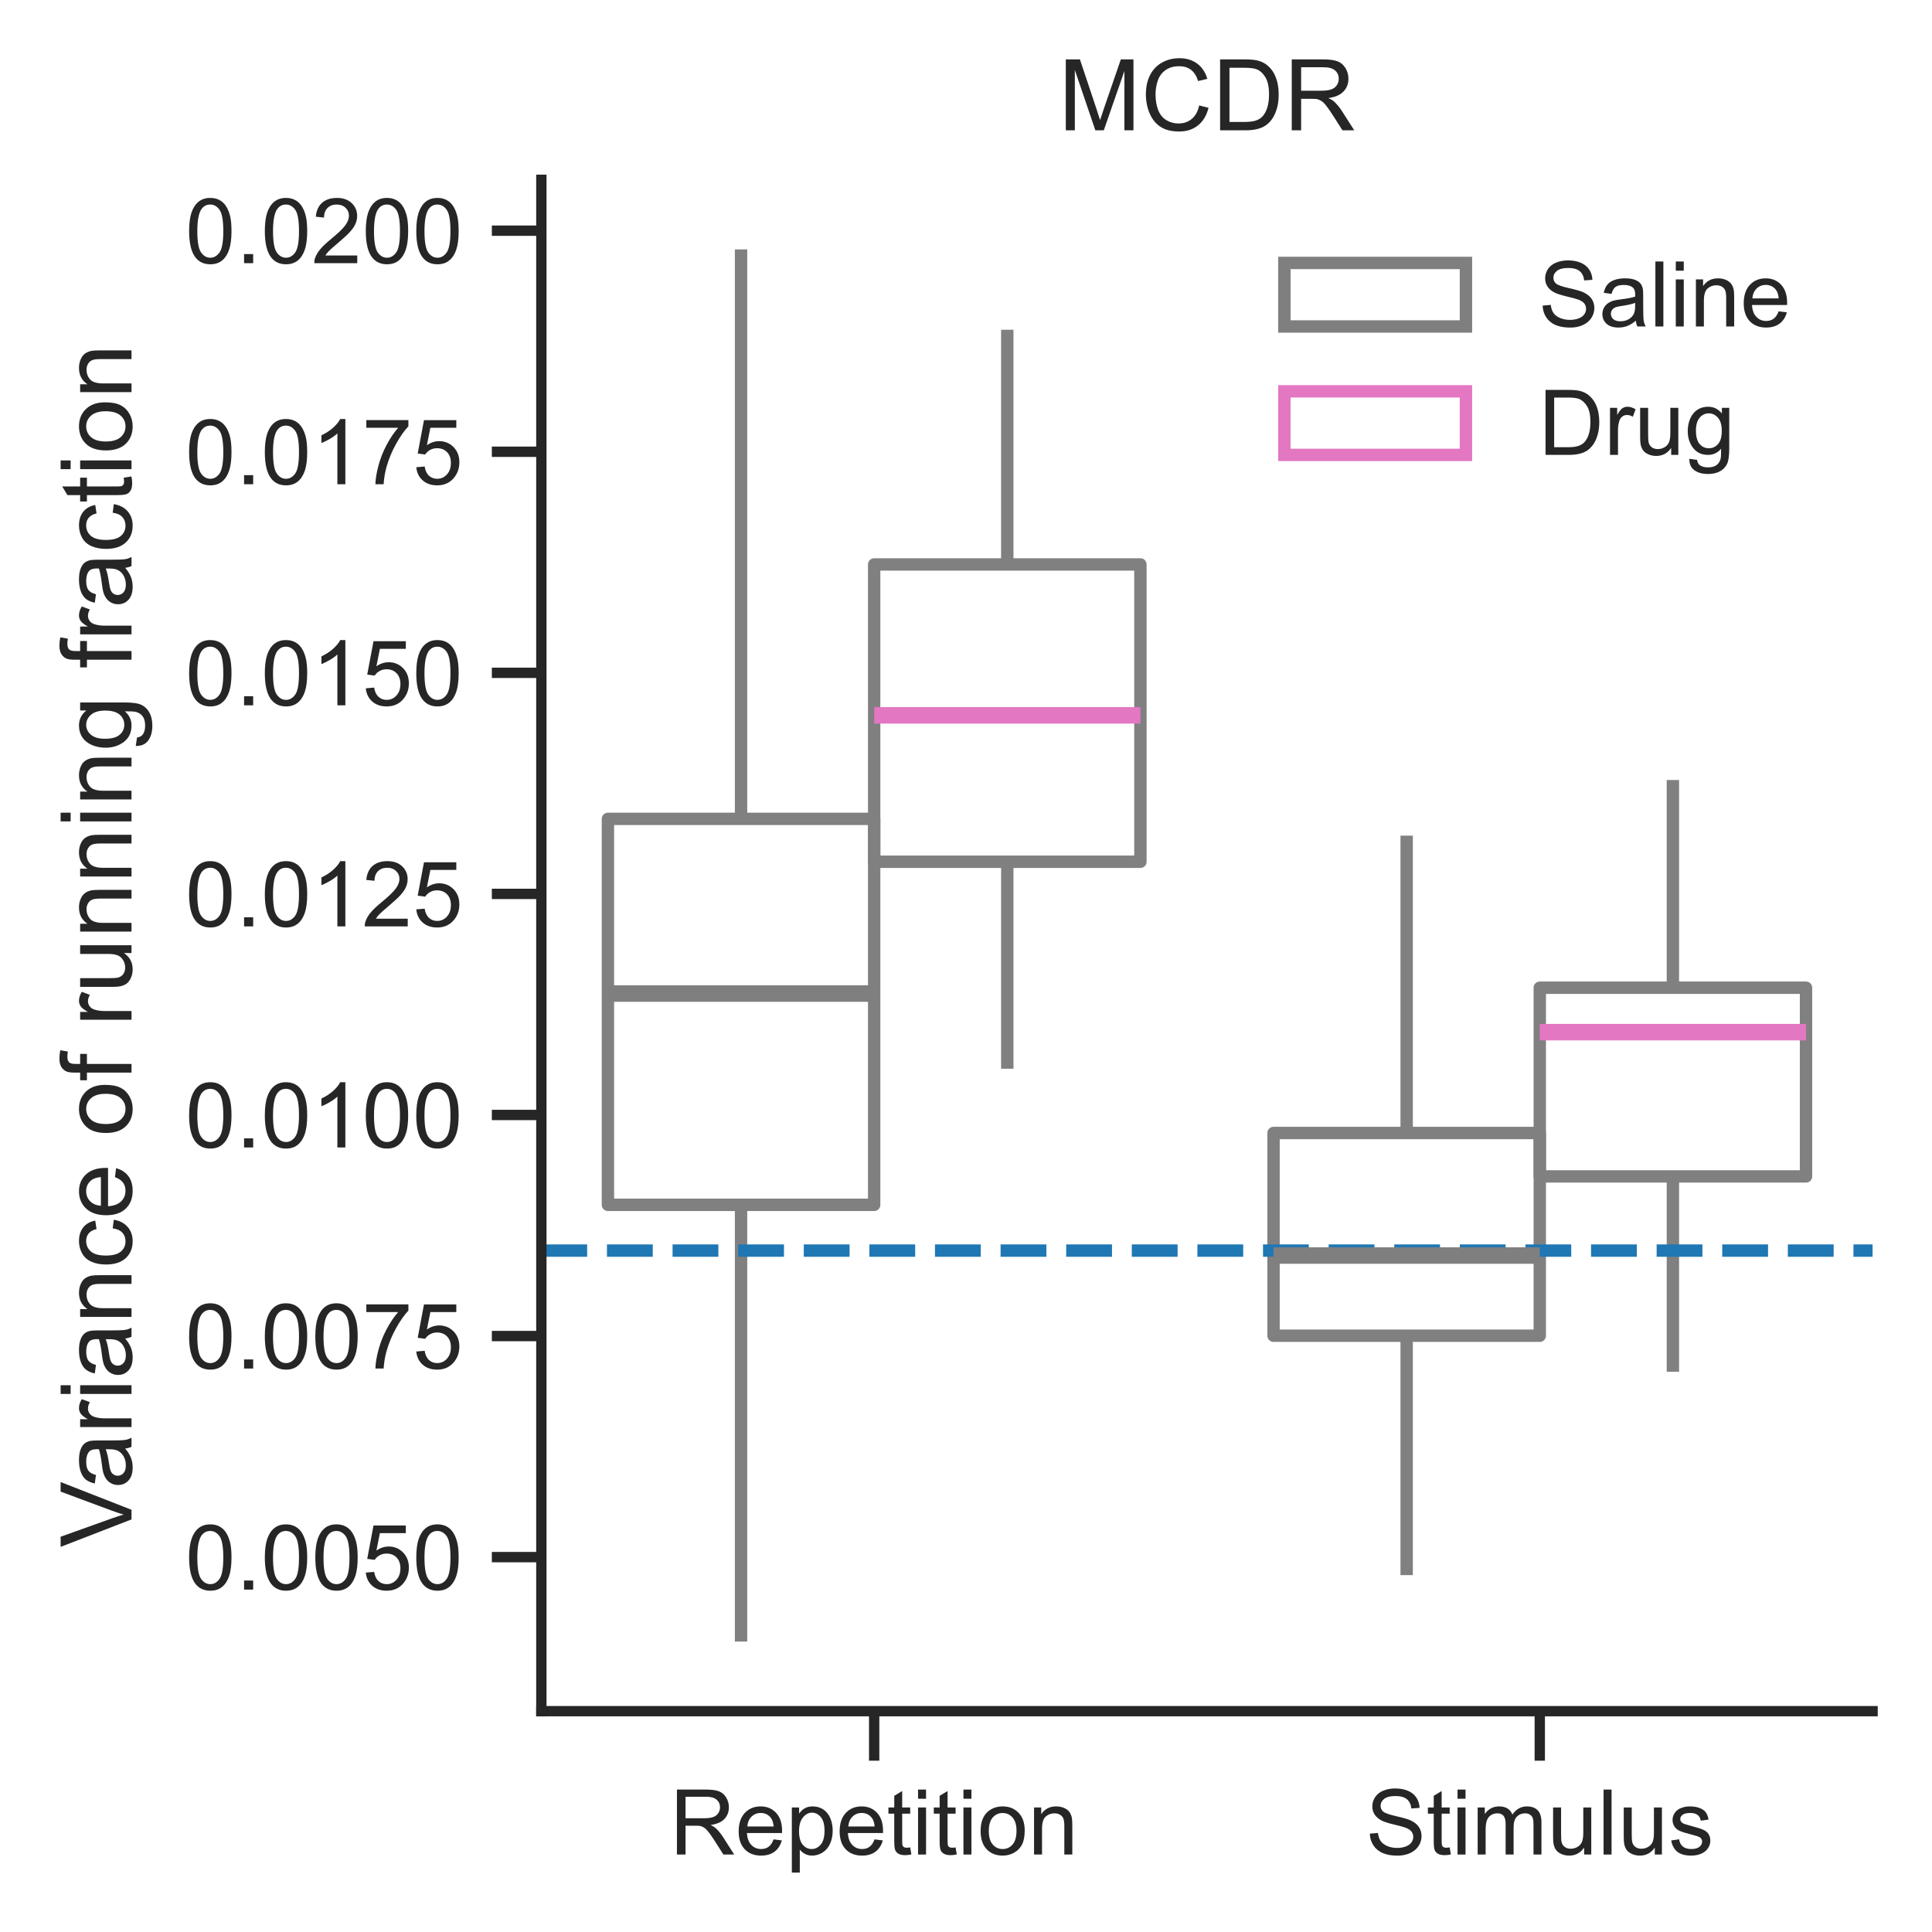
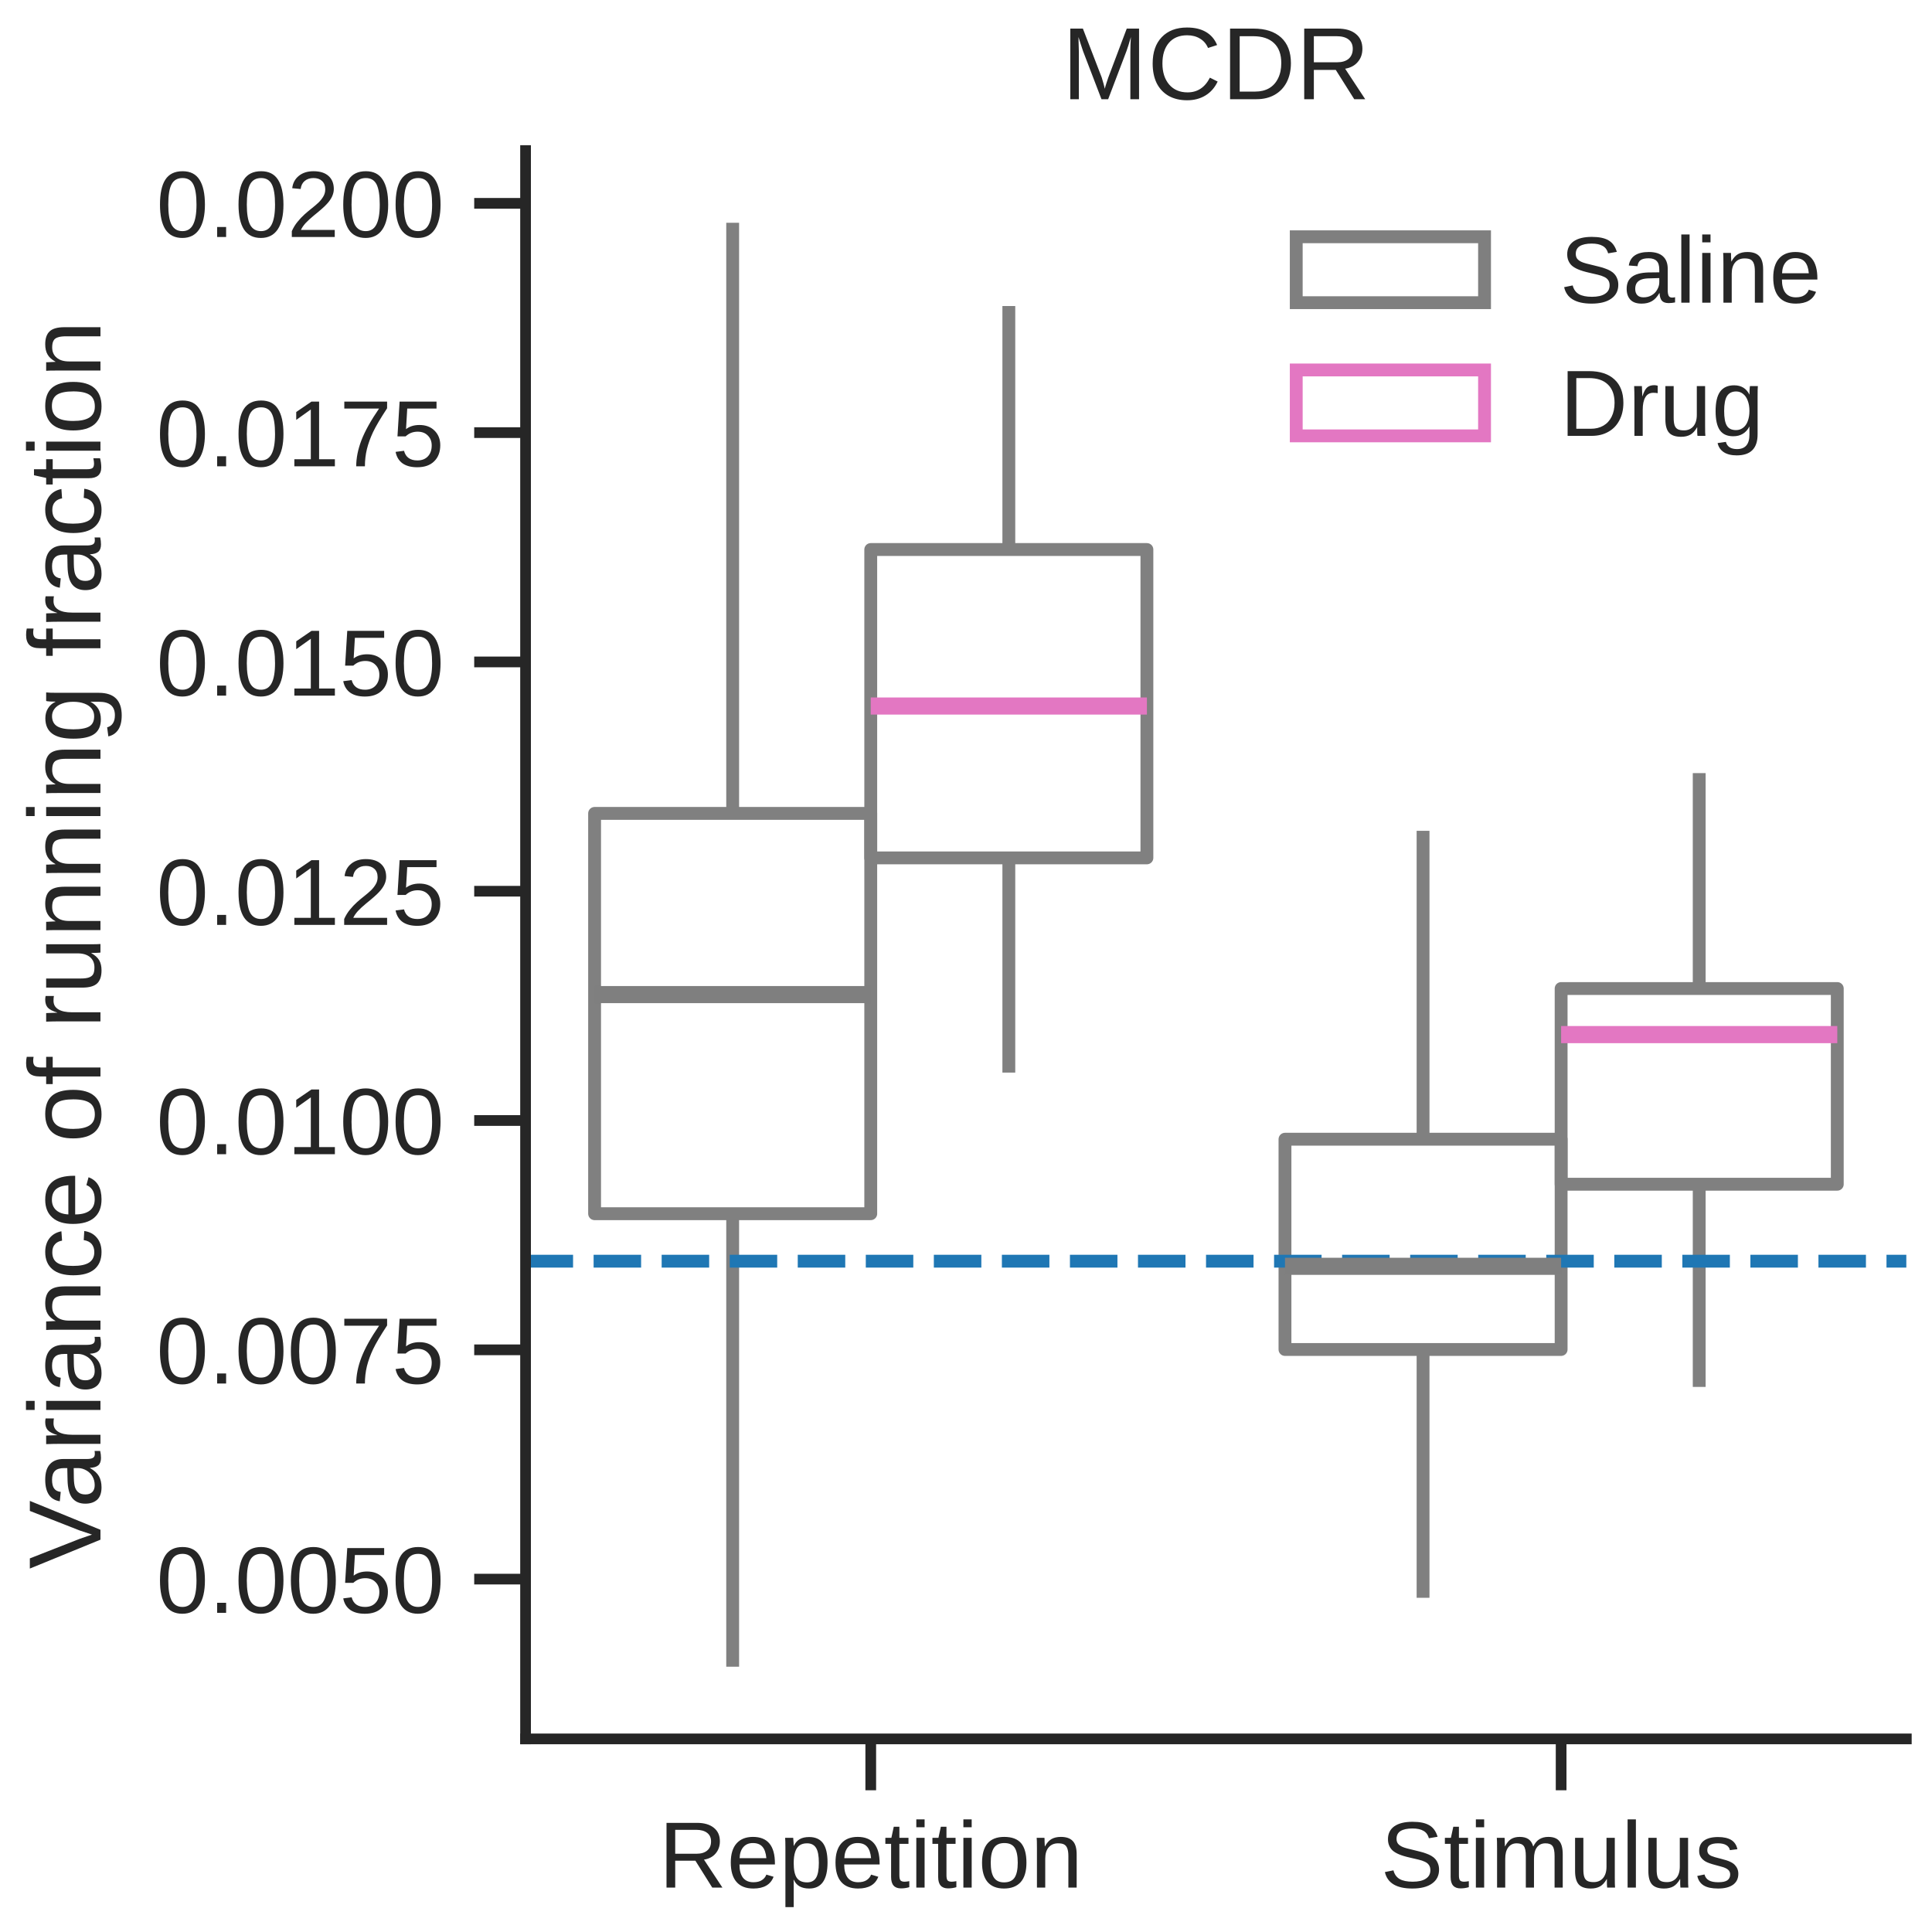
- <svg xmlns="http://www.w3.org/2000/svg" xmlns:xlink="http://www.w3.org/1999/xlink" width="234.12pt" height="234.12pt" viewBox="0 0 234.12 234.12" version="1.1">
+ <svg xmlns="http://www.w3.org/2000/svg" xmlns:xlink="http://www.w3.org/1999/xlink" width="225.72pt" height="225.72pt" viewBox="0 0 225.72 225.72" version="1.1">
  <defs>
    <style type="text/css">*{stroke-linejoin: round; stroke-linecap: butt}</style>
  </defs>
  <g id="figure_1">
    <g id="patch_1">
-       <path d="M 0 234.12  L 234.12 234.12  L 234.12 0  L 0 0  z " style="fill: #ffffff" />
+       <path d="M 0 225.72  L 225.72 225.72  L 225.72 0  L 0 0  z " style="fill: #ffffff" />
    </g>
    <g id="axes_1">
      <g id="patch_2">
-         <path d="M 65.602 207.36  L 226.92 207.36  L 226.92 21.789  L 65.602 21.789  z " style="fill: #ffffff" />
+         <path d="M 61.403 203.16  L 222.72 203.16  L 222.72 17.59  L 61.403 17.59  z " style="fill: #ffffff" />
      </g>
      <g id="matplotlib.axis_1">
        <g id="xtick_1">
          <g id="line2d_1">
            <defs>
-               <path id="m20fe735efd" d="M 0 0  L 0 6  " style="stroke: #262626; stroke-width: 1.25" />
+               <path id="mc1af6ca5ed" d="M 0 0  L 0 6  " style="stroke: #262626; stroke-width: 1.25" />
            </defs>
            <g>
-               <use xlink:href="#m20fe735efd" x="105.932" y="207.36" style="fill: #262626; stroke: #262626; stroke-width: 1.25" />
+               <use xlink:href="#mc1af6ca5ed" x="101.732" y="203.16" style="fill: #262626; stroke: #262626; stroke-width: 1.25" />
            </g>
          </g>
          <g id="text_1">
-             <g style="fill: #262626" transform="translate(81.16703 224.7333) scale(0.11 -0.11)">
-               <defs>
-                 <path id="ArialMT-52" d="M 503 0  L 503 4581  L 2534 4581  Q 3147 4581 3465 4457  Q 3784 4334 3975 4021  Q 4166 3709 4166 3331  Q 4166 2844 3850 2509  Q 3534 2175 2875 2084  Q 3116 1969 3241 1856  Q 3506 1613 3744 1247  L 4541 0  L 3778 0  L 3172 953  Q 2906 1366 2734 1584  Q 2563 1803 2427 1890  Q 2291 1978 2150 2013  Q 2047 2034 1813 2034  L 1109 2034  L 1109 0  L 503 0  z M 1109 2559  L 2413 2559  Q 2828 2559 3062 2645  Q 3297 2731 3419 2920  Q 3541 3109 3541 3331  Q 3541 3656 3305 3865  Q 3069 4075 2559 4075  L 1109 4075  L 1109 2559  z " transform="scale(0.015625)" />
-                 <path id="ArialMT-65" d="M 2694 1069  L 3275 997  Q 3138 488 2766 206  Q 2394 -75 1816 -75  Q 1088 -75 661 373  Q 234 822 234 1631  Q 234 2469 665 2931  Q 1097 3394 1784 3394  Q 2450 3394 2872 2941  Q 3294 2488 3294 1666  Q 3294 1616 3291 1516  L 816 1516  Q 847 969 1125 678  Q 1403 388 1819 388  Q 2128 388 2347 550  Q 2566 713 2694 1069  z M 847 1978  L 2700 1978  Q 2663 2397 2488 2606  Q 2219 2931 1791 2931  Q 1403 2931 1139 2672  Q 875 2413 847 1978  z " transform="scale(0.015625)" />
-                 <path id="ArialMT-70" d="M 422 -1272  L 422 3319  L 934 3319  L 934 2888  Q 1116 3141 1344 3267  Q 1572 3394 1897 3394  Q 2322 3394 2647 3175  Q 2972 2956 3137 2557  Q 3303 2159 3303 1684  Q 3303 1175 3120 767  Q 2938 359 2589 142  Q 2241 -75 1856 -75  Q 1575 -75 1351 44  Q 1128 163 984 344  L 984 -1272  L 422 -1272  z M 931 1641  Q 931 1000 1190 694  Q 1450 388 1819 388  Q 2194 388 2461 705  Q 2728 1022 2728 1688  Q 2728 2322 2467 2637  Q 2206 2953 1844 2953  Q 1484 2953 1207 2617  Q 931 2281 931 1641  z " transform="scale(0.015625)" />
-                 <path id="ArialMT-74" d="M 1650 503  L 1731 6  Q 1494 -44 1306 -44  Q 1000 -44 831 53  Q 663 150 594 308  Q 525 466 525 972  L 525 2881  L 113 2881  L 113 3319  L 525 3319  L 525 4141  L 1084 4478  L 1084 3319  L 1650 3319  L 1650 2881  L 1084 2881  L 1084 941  Q 1084 700 1114 631  Q 1144 563 1211 522  Q 1278 481 1403 481  Q 1497 481 1650 503  z " transform="scale(0.015625)" />
-                 <path id="ArialMT-69" d="M 425 3934  L 425 4581  L 988 4581  L 988 3934  L 425 3934  z M 425 0  L 425 3319  L 988 3319  L 988 0  L 425 0  z " transform="scale(0.015625)" />
-                 <path id="ArialMT-6f" d="M 213 1659  Q 213 2581 725 3025  Q 1153 3394 1769 3394  Q 2453 3394 2887 2945  Q 3322 2497 3322 1706  Q 3322 1066 3130 698  Q 2938 331 2570 128  Q 2203 -75 1769 -75  Q 1072 -75 642 372  Q 213 819 213 1659  z M 791 1659  Q 791 1022 1069 705  Q 1347 388 1769 388  Q 2188 388 2466 706  Q 2744 1025 2744 1678  Q 2744 2294 2464 2611  Q 2184 2928 1769 2928  Q 1347 2928 1069 2612  Q 791 2297 791 1659  z " transform="scale(0.015625)" />
-                 <path id="ArialMT-6e" d="M 422 0  L 422 3319  L 928 3319  L 928 2847  Q 1294 3394 1984 3394  Q 2284 3394 2536 3286  Q 2788 3178 2913 3003  Q 3038 2828 3088 2588  Q 3119 2431 3119 2041  L 3119 0  L 2556 0  L 2556 2019  Q 2556 2363 2490 2533  Q 2425 2703 2258 2804  Q 2091 2906 1866 2906  Q 1506 2906 1245 2678  Q 984 2450 984 1813  L 984 0  L 422 0  z " transform="scale(0.015625)" />
-               </defs>
-               <use xlink:href="#ArialMT-52" />
-               <use xlink:href="#ArialMT-65" transform="translate(72.2168 0)" />
-               <use xlink:href="#ArialMT-70" transform="translate(127.832 0)" />
-               <use xlink:href="#ArialMT-65" transform="translate(183.4473 0)" />
-               <use xlink:href="#ArialMT-74" transform="translate(239.0625 0)" />
-               <use xlink:href="#ArialMT-69" transform="translate(266.8457 0)" />
-               <use xlink:href="#ArialMT-74" transform="translate(289.0625 0)" />
-               <use xlink:href="#ArialMT-69" transform="translate(316.8457 0)" />
-               <use xlink:href="#ArialMT-6f" transform="translate(339.0625 0)" />
-               <use xlink:href="#ArialMT-6e" transform="translate(394.6777 0)" />
-             </g>
+             <text style="font-size: 11px; font-family: 'Arial', 'DejaVu Sans', 'Liberation Sans', 'Bitstream Vera Sans', sans-serif; text-anchor: middle; fill: #262626" x="101.732" y="220.534" transform="rotate(-0 101.7319 220.5335)">Repetition</text>
          </g>
        </g>
        <g id="xtick_2">
          <g id="line2d_2">
            <g>
-               <use xlink:href="#m20fe735efd" x="186.59" y="207.36" style="fill: #262626; stroke: #262626; stroke-width: 1.25" />
+               <use xlink:href="#mc1af6ca5ed" x="182.39" y="203.16" style="fill: #262626; stroke: #262626; stroke-width: 1.25" />
            </g>
          </g>
          <g id="text_2">
-             <g style="fill: #262626" transform="translate(165.5012 224.7333) scale(0.11 -0.11)">
-               <defs>
-                 <path id="ArialMT-53" d="M 288 1472  L 859 1522  Q 900 1178 1048 958  Q 1197 738 1509 602  Q 1822 466 2213 466  Q 2559 466 2825 569  Q 3091 672 3220 851  Q 3350 1031 3350 1244  Q 3350 1459 3225 1620  Q 3100 1781 2813 1891  Q 2628 1963 1997 2114  Q 1366 2266 1113 2400  Q 784 2572 623 2826  Q 463 3081 463 3397  Q 463 3744 659 4045  Q 856 4347 1234 4503  Q 1613 4659 2075 4659  Q 2584 4659 2973 4495  Q 3363 4331 3572 4012  Q 3781 3694 3797 3291  L 3216 3247  Q 3169 3681 2898 3903  Q 2628 4125 2100 4125  Q 1550 4125 1298 3923  Q 1047 3722 1047 3438  Q 1047 3191 1225 3031  Q 1400 2872 2139 2705  Q 2878 2538 3153 2413  Q 3553 2228 3743 1945  Q 3934 1663 3934 1294  Q 3934 928 3725 604  Q 3516 281 3123 101  Q 2731 -78 2241 -78  Q 1619 -78 1198 103  Q 778 284 539 648  Q 300 1013 288 1472  z " transform="scale(0.015625)" />
-                 <path id="ArialMT-6d" d="M 422 0  L 422 3319  L 925 3319  L 925 2853  Q 1081 3097 1340 3245  Q 1600 3394 1931 3394  Q 2300 3394 2536 3241  Q 2772 3088 2869 2813  Q 3263 3394 3894 3394  Q 4388 3394 4653 3120  Q 4919 2847 4919 2278  L 4919 0  L 4359 0  L 4359 2091  Q 4359 2428 4304 2576  Q 4250 2725 4106 2815  Q 3963 2906 3769 2906  Q 3419 2906 3187 2673  Q 2956 2441 2956 1928  L 2956 0  L 2394 0  L 2394 2156  Q 2394 2531 2256 2718  Q 2119 2906 1806 2906  Q 1569 2906 1367 2781  Q 1166 2656 1075 2415  Q 984 2175 984 1722  L 984 0  L 422 0  z " transform="scale(0.015625)" />
-                 <path id="ArialMT-75" d="M 2597 0  L 2597 488  Q 2209 -75 1544 -75  Q 1250 -75 995 37  Q 741 150 617 320  Q 494 491 444 738  Q 409 903 409 1263  L 409 3319  L 972 3319  L 972 1478  Q 972 1038 1006 884  Q 1059 663 1231 536  Q 1403 409 1656 409  Q 1909 409 2131 539  Q 2353 669 2445 892  Q 2538 1116 2538 1541  L 2538 3319  L 3100 3319  L 3100 0  L 2597 0  z " transform="scale(0.015625)" />
-                 <path id="ArialMT-6c" d="M 409 0  L 409 4581  L 972 4581  L 972 0  L 409 0  z " transform="scale(0.015625)" />
-                 <path id="ArialMT-73" d="M 197 991  L 753 1078  Q 800 744 1014 566  Q 1228 388 1613 388  Q 2000 388 2187 545  Q 2375 703 2375 916  Q 2375 1106 2209 1216  Q 2094 1291 1634 1406  Q 1016 1563 777 1677  Q 538 1791 414 1992  Q 291 2194 291 2438  Q 291 2659 392 2848  Q 494 3038 669 3163  Q 800 3259 1026 3326  Q 1253 3394 1513 3394  Q 1903 3394 2198 3281  Q 2494 3169 2634 2976  Q 2775 2784 2828 2463  L 2278 2388  Q 2241 2644 2061 2787  Q 1881 2931 1553 2931  Q 1166 2931 1000 2803  Q 834 2675 834 2503  Q 834 2394 903 2306  Q 972 2216 1119 2156  Q 1203 2125 1616 2013  Q 2213 1853 2448 1751  Q 2684 1650 2818 1456  Q 2953 1263 2953 975  Q 2953 694 2789 445  Q 2625 197 2315 61  Q 2006 -75 1616 -75  Q 969 -75 630 194  Q 291 463 197 991  z " transform="scale(0.015625)" />
-               </defs>
-               <use xlink:href="#ArialMT-53" />
-               <use xlink:href="#ArialMT-74" transform="translate(66.69922 0)" />
-               <use xlink:href="#ArialMT-69" transform="translate(94.48242 0)" />
-               <use xlink:href="#ArialMT-6d" transform="translate(116.6992 0)" />
-               <use xlink:href="#ArialMT-75" transform="translate(200 0)" />
-               <use xlink:href="#ArialMT-6c" transform="translate(255.6152 0)" />
-               <use xlink:href="#ArialMT-75" transform="translate(277.832 0)" />
-               <use xlink:href="#ArialMT-73" transform="translate(333.4473 0)" />
-             </g>
+             <text style="font-size: 11px; font-family: 'Arial', 'DejaVu Sans', 'Liberation Sans', 'Bitstream Vera Sans', sans-serif; text-anchor: middle; fill: #262626" x="182.39" y="220.534" transform="rotate(-0 182.3905 220.5335)">Stimulus</text>
          </g>
        </g>
      </g>
      <g id="matplotlib.axis_2">
        <g id="ytick_1">
          <g id="line2d_3">
            <defs>
-               <path id="m8b9111a5e8" d="M 0 0  L -6 0  " style="stroke: #262626; stroke-width: 1.25" />
+               <path id="ma805be1362" d="M 0 0  L -6 0  " style="stroke: #262626; stroke-width: 1.25" />
            </defs>
            <g>
-               <use xlink:href="#m8b9111a5e8" x="65.602" y="188.692" style="fill: #262626; stroke: #262626; stroke-width: 1.25" />
+               <use xlink:href="#ma805be1362" x="61.403" y="184.492" style="fill: #262626; stroke: #262626; stroke-width: 1.25" />
            </g>
          </g>
          <g id="text_3">
-             <g style="fill: #262626" transform="translate(22.46125 192.6284) scale(0.11 -0.11)">
-               <defs>
-                 <path id="ArialMT-30" d="M 266 2259  Q 266 3072 433 3567  Q 600 4063 929 4331  Q 1259 4600 1759 4600  Q 2128 4600 2406 4451  Q 2684 4303 2865 4023  Q 3047 3744 3150 3342  Q 3253 2941 3253 2259  Q 3253 1453 3087 958  Q 2922 463 2592 192  Q 2263 -78 1759 -78  Q 1097 -78 719 397  Q 266 969 266 2259  z M 844 2259  Q 844 1131 1108 757  Q 1372 384 1759 384  Q 2147 384 2411 759  Q 2675 1134 2675 2259  Q 2675 3391 2411 3762  Q 2147 4134 1753 4134  Q 1366 4134 1134 3806  Q 844 3388 844 2259  z " transform="scale(0.015625)" />
-                 <path id="ArialMT-2e" d="M 581 0  L 581 641  L 1222 641  L 1222 0  L 581 0  z " transform="scale(0.015625)" />
-                 <path id="ArialMT-35" d="M 266 1200  L 856 1250  Q 922 819 1161 601  Q 1400 384 1738 384  Q 2144 384 2425 690  Q 2706 997 2706 1503  Q 2706 1984 2436 2262  Q 2166 2541 1728 2541  Q 1456 2541 1237 2417  Q 1019 2294 894 2097  L 366 2166  L 809 4519  L 3088 4519  L 3088 3981  L 1259 3981  L 1013 2750  Q 1425 3038 1878 3038  Q 2478 3038 2890 2622  Q 3303 2206 3303 1553  Q 3303 931 2941 478  Q 2500 -78 1738 -78  Q 1113 -78 717 272  Q 322 622 266 1200  z " transform="scale(0.015625)" />
-               </defs>
-               <use xlink:href="#ArialMT-30" />
-               <use xlink:href="#ArialMT-2e" transform="translate(55.61523 0)" />
-               <use xlink:href="#ArialMT-30" transform="translate(83.39844 0)" />
-               <use xlink:href="#ArialMT-30" transform="translate(139.0137 0)" />
-               <use xlink:href="#ArialMT-35" transform="translate(194.6289 0)" />
-               <use xlink:href="#ArialMT-30" transform="translate(250.2441 0)" />
-             </g>
+             <text style="font-size: 11px; font-family: 'Arial', 'DejaVu Sans', 'Liberation Sans', 'Bitstream Vera Sans', sans-serif; text-anchor: end; fill: #262626" x="51.903" y="188.429" transform="rotate(-0 51.90258 188.4286)">0.0050</text>
          </g>
        </g>
        <g id="ytick_2">
          <g id="line2d_4">
            <g>
-               <use xlink:href="#m8b9111a5e8" x="65.602" y="161.902" style="fill: #262626; stroke: #262626; stroke-width: 1.25" />
+               <use xlink:href="#ma805be1362" x="61.403" y="157.702" style="fill: #262626; stroke: #262626; stroke-width: 1.25" />
            </g>
          </g>
          <g id="text_4">
-             <g style="fill: #262626" transform="translate(22.46125 165.8388) scale(0.11 -0.11)">
-               <defs>
-                 <path id="ArialMT-37" d="M 303 3981  L 303 4522  L 3269 4522  L 3269 4084  Q 2831 3619 2401 2847  Q 1972 2075 1738 1259  Q 1569 684 1522 0  L 944 0  Q 953 541 1156 1306  Q 1359 2072 1739 2783  Q 2119 3494 2547 3981  L 303 3981  z " transform="scale(0.015625)" />
-               </defs>
-               <use xlink:href="#ArialMT-30" />
-               <use xlink:href="#ArialMT-2e" transform="translate(55.61523 0)" />
-               <use xlink:href="#ArialMT-30" transform="translate(83.39844 0)" />
-               <use xlink:href="#ArialMT-30" transform="translate(139.0137 0)" />
-               <use xlink:href="#ArialMT-37" transform="translate(194.6289 0)" />
-               <use xlink:href="#ArialMT-35" transform="translate(250.2441 0)" />
-             </g>
+             <text style="font-size: 11px; font-family: 'Arial', 'DejaVu Sans', 'Liberation Sans', 'Bitstream Vera Sans', sans-serif; text-anchor: end; fill: #262626" x="51.903" y="161.639" transform="rotate(-0 51.90258 161.639)">0.0075</text>
          </g>
        </g>
        <g id="ytick_3">
          <g id="line2d_5">
            <g>
-               <use xlink:href="#m8b9111a5e8" x="65.602" y="135.112" style="fill: #262626; stroke: #262626; stroke-width: 1.25" />
+               <use xlink:href="#ma805be1362" x="61.403" y="130.913" style="fill: #262626; stroke: #262626; stroke-width: 1.25" />
            </g>
          </g>
          <g id="text_5">
-             <g style="fill: #262626" transform="translate(22.46125 139.0492) scale(0.11 -0.11)">
-               <defs>
-                 <path id="ArialMT-31" d="M 2384 0  L 1822 0  L 1822 3584  Q 1619 3391 1289 3197  Q 959 3003 697 2906  L 697 3450  Q 1169 3672 1522 3987  Q 1875 4303 2022 4600  L 2384 4600  L 2384 0  z " transform="scale(0.015625)" />
-               </defs>
-               <use xlink:href="#ArialMT-30" />
-               <use xlink:href="#ArialMT-2e" transform="translate(55.61523 0)" />
-               <use xlink:href="#ArialMT-30" transform="translate(83.39844 0)" />
-               <use xlink:href="#ArialMT-31" transform="translate(139.0137 0)" />
-               <use xlink:href="#ArialMT-30" transform="translate(194.6289 0)" />
-               <use xlink:href="#ArialMT-30" transform="translate(250.2441 0)" />
-             </g>
+             <text style="font-size: 11px; font-family: 'Arial', 'DejaVu Sans', 'Liberation Sans', 'Bitstream Vera Sans', sans-serif; text-anchor: end; fill: #262626" x="51.903" y="134.849" transform="rotate(-0 51.90258 134.8495)">0.0100</text>
          </g>
        </g>
        <g id="ytick_4">
          <g id="line2d_6">
            <g>
-               <use xlink:href="#m8b9111a5e8" x="65.602" y="108.323" style="fill: #262626; stroke: #262626; stroke-width: 1.25" />
+               <use xlink:href="#ma805be1362" x="61.403" y="104.123" style="fill: #262626; stroke: #262626; stroke-width: 1.25" />
            </g>
          </g>
          <g id="text_6">
-             <g style="fill: #262626" transform="translate(22.46125 112.2596) scale(0.11 -0.11)">
-               <defs>
-                 <path id="ArialMT-32" d="M 3222 541  L 3222 0  L 194 0  Q 188 203 259 391  Q 375 700 629 1000  Q 884 1300 1366 1694  Q 2113 2306 2375 2664  Q 2638 3022 2638 3341  Q 2638 3675 2398 3904  Q 2159 4134 1775 4134  Q 1369 4134 1125 3890  Q 881 3647 878 3216  L 300 3275  Q 359 3922 746 4261  Q 1134 4600 1788 4600  Q 2447 4600 2831 4234  Q 3216 3869 3216 3328  Q 3216 3053 3103 2787  Q 2991 2522 2730 2228  Q 2469 1934 1863 1422  Q 1356 997 1212 845  Q 1069 694 975 541  L 3222 541  z " transform="scale(0.015625)" />
-               </defs>
-               <use xlink:href="#ArialMT-30" />
-               <use xlink:href="#ArialMT-2e" transform="translate(55.61523 0)" />
-               <use xlink:href="#ArialMT-30" transform="translate(83.39844 0)" />
-               <use xlink:href="#ArialMT-31" transform="translate(139.0137 0)" />
-               <use xlink:href="#ArialMT-32" transform="translate(194.6289 0)" />
-               <use xlink:href="#ArialMT-35" transform="translate(250.2441 0)" />
-             </g>
+             <text style="font-size: 11px; font-family: 'Arial', 'DejaVu Sans', 'Liberation Sans', 'Bitstream Vera Sans', sans-serif; text-anchor: end; fill: #262626" x="51.903" y="108.06" transform="rotate(-0 51.90258 108.0599)">0.0125</text>
          </g>
        </g>
        <g id="ytick_5">
          <g id="line2d_7">
            <g>
-               <use xlink:href="#m8b9111a5e8" x="65.602" y="81.533" style="fill: #262626; stroke: #262626; stroke-width: 1.25" />
+               <use xlink:href="#ma805be1362" x="61.403" y="77.334" style="fill: #262626; stroke: #262626; stroke-width: 1.25" />
            </g>
          </g>
          <g id="text_7">
-             <g style="fill: #262626" transform="translate(22.46125 85.47006) scale(0.11 -0.11)">
-               <use xlink:href="#ArialMT-30" />
-               <use xlink:href="#ArialMT-2e" transform="translate(55.61523 0)" />
-               <use xlink:href="#ArialMT-30" transform="translate(83.39844 0)" />
-               <use xlink:href="#ArialMT-31" transform="translate(139.0137 0)" />
-               <use xlink:href="#ArialMT-35" transform="translate(194.6289 0)" />
-               <use xlink:href="#ArialMT-30" transform="translate(250.2441 0)" />
-             </g>
+             <text style="font-size: 11px; font-family: 'Arial', 'DejaVu Sans', 'Liberation Sans', 'Bitstream Vera Sans', sans-serif; text-anchor: end; fill: #262626" x="51.903" y="81.27" transform="rotate(-0 51.90258 81.2703)">0.0150</text>
          </g>
        </g>
        <g id="ytick_6">
          <g id="line2d_8">
            <g>
-               <use xlink:href="#m8b9111a5e8" x="65.602" y="54.744" style="fill: #262626; stroke: #262626; stroke-width: 1.25" />
+               <use xlink:href="#ma805be1362" x="61.403" y="50.544" style="fill: #262626; stroke: #262626; stroke-width: 1.25" />
            </g>
          </g>
          <g id="text_8">
-             <g style="fill: #262626" transform="translate(22.46125 58.68047) scale(0.11 -0.11)">
-               <use xlink:href="#ArialMT-30" />
-               <use xlink:href="#ArialMT-2e" transform="translate(55.61523 0)" />
-               <use xlink:href="#ArialMT-30" transform="translate(83.39844 0)" />
-               <use xlink:href="#ArialMT-31" transform="translate(139.0137 0)" />
-               <use xlink:href="#ArialMT-37" transform="translate(194.6289 0)" />
-               <use xlink:href="#ArialMT-35" transform="translate(250.2441 0)" />
-             </g>
+             <text style="font-size: 11px; font-family: 'Arial', 'DejaVu Sans', 'Liberation Sans', 'Bitstream Vera Sans', sans-serif; text-anchor: end; fill: #262626" x="51.903" y="54.481" transform="rotate(-0 51.90258 54.48071)">0.0175</text>
          </g>
        </g>
        <g id="ytick_7">
          <g id="line2d_9">
            <g>
-               <use xlink:href="#m8b9111a5e8" x="65.602" y="27.954" style="fill: #262626; stroke: #262626; stroke-width: 1.25" />
+               <use xlink:href="#ma805be1362" x="61.403" y="23.754" style="fill: #262626; stroke: #262626; stroke-width: 1.25" />
            </g>
          </g>
          <g id="text_9">
-             <g style="fill: #262626" transform="translate(22.46125 31.89089) scale(0.11 -0.11)">
-               <use xlink:href="#ArialMT-30" />
-               <use xlink:href="#ArialMT-2e" transform="translate(55.61523 0)" />
-               <use xlink:href="#ArialMT-30" transform="translate(83.39844 0)" />
-               <use xlink:href="#ArialMT-32" transform="translate(139.0137 0)" />
-               <use xlink:href="#ArialMT-30" transform="translate(194.6289 0)" />
-               <use xlink:href="#ArialMT-30" transform="translate(250.2441 0)" />
-             </g>
+             <text style="font-size: 11px; font-family: 'Arial', 'DejaVu Sans', 'Liberation Sans', 'Bitstream Vera Sans', sans-serif; text-anchor: end; fill: #262626" x="51.903" y="27.691" transform="rotate(-0 51.90258 27.69113)">0.0200</text>
          </g>
        </g>
        <g id="text_10">
-           <g style="fill: #262626" transform="translate(15.93562 187.5036) rotate(-90) scale(0.12 -0.12)">
-             <defs>
-               <path id="ArialMT-56" d="M 1803 0  L 28 4581  L 684 4581  L 1875 1253  Q 2019 853 2116 503  Q 2222 878 2363 1253  L 3600 4581  L 4219 4581  L 2425 0  L 1803 0  z " transform="scale(0.015625)" />
-               <path id="ArialMT-61" d="M 2588 409  Q 2275 144 1986 34  Q 1697 -75 1366 -75  Q 819 -75 525 192  Q 231 459 231 875  Q 231 1119 342 1320  Q 453 1522 633 1644  Q 813 1766 1038 1828  Q 1203 1872 1538 1913  Q 2219 1994 2541 2106  Q 2544 2222 2544 2253  Q 2544 2597 2384 2738  Q 2169 2928 1744 2928  Q 1347 2928 1158 2789  Q 969 2650 878 2297  L 328 2372  Q 403 2725 575 2942  Q 747 3159 1072 3276  Q 1397 3394 1825 3394  Q 2250 3394 2515 3294  Q 2781 3194 2906 3042  Q 3031 2891 3081 2659  Q 3109 2516 3109 2141  L 3109 1391  Q 3109 606 3145 398  Q 3181 191 3288 0  L 2700 0  Q 2613 175 2588 409  z M 2541 1666  Q 2234 1541 1622 1453  Q 1275 1403 1131 1340  Q 988 1278 909 1158  Q 831 1038 831 891  Q 831 666 1001 516  Q 1172 366 1500 366  Q 1825 366 2078 508  Q 2331 650 2450 897  Q 2541 1088 2541 1459  L 2541 1666  z " transform="scale(0.015625)" />
-               <path id="ArialMT-72" d="M 416 0  L 416 3319  L 922 3319  L 922 2816  Q 1116 3169 1280 3281  Q 1444 3394 1641 3394  Q 1925 3394 2219 3213  L 2025 2691  Q 1819 2813 1613 2813  Q 1428 2813 1281 2702  Q 1134 2591 1072 2394  Q 978 2094 978 1738  L 978 0  L 416 0  z " transform="scale(0.015625)" />
-               <path id="ArialMT-63" d="M 2588 1216  L 3141 1144  Q 3050 572 2676 248  Q 2303 -75 1759 -75  Q 1078 -75 664 370  Q 250 816 250 1647  Q 250 2184 428 2587  Q 606 2991 970 3192  Q 1334 3394 1763 3394  Q 2303 3394 2647 3120  Q 2991 2847 3088 2344  L 2541 2259  Q 2463 2594 2264 2762  Q 2066 2931 1784 2931  Q 1359 2931 1093 2626  Q 828 2322 828 1663  Q 828 994 1084 691  Q 1341 388 1753 388  Q 2084 388 2306 591  Q 2528 794 2588 1216  z " transform="scale(0.015625)" />
-               <path id="ArialMT-20" transform="scale(0.015625)" />
-               <path id="ArialMT-66" d="M 556 0  L 556 2881  L 59 2881  L 59 3319  L 556 3319  L 556 3672  Q 556 4006 616 4169  Q 697 4388 901 4523  Q 1106 4659 1475 4659  Q 1713 4659 2000 4603  L 1916 4113  Q 1741 4144 1584 4144  Q 1328 4144 1222 4034  Q 1116 3925 1116 3625  L 1116 3319  L 1763 3319  L 1763 2881  L 1116 2881  L 1116 0  L 556 0  z " transform="scale(0.015625)" />
-               <path id="ArialMT-67" d="M 319 -275  L 866 -356  Q 900 -609 1056 -725  Q 1266 -881 1628 -881  Q 2019 -881 2231 -725  Q 2444 -569 2519 -288  Q 2563 -116 2559 434  Q 2191 0 1641 0  Q 956 0 581 494  Q 206 988 206 1678  Q 206 2153 378 2554  Q 550 2956 876 3175  Q 1203 3394 1644 3394  Q 2231 3394 2613 2919  L 2613 3319  L 3131 3319  L 3131 450  Q 3131 -325 2973 -648  Q 2816 -972 2473 -1159  Q 2131 -1347 1631 -1347  Q 1038 -1347 672 -1080  Q 306 -813 319 -275  z M 784 1719  Q 784 1066 1043 766  Q 1303 466 1694 466  Q 2081 466 2343 764  Q 2606 1063 2606 1700  Q 2606 2309 2336 2618  Q 2066 2928 1684 2928  Q 1309 2928 1046 2623  Q 784 2319 784 1719  z " transform="scale(0.015625)" />
-             </defs>
-             <use xlink:href="#ArialMT-56" />
-             <use xlink:href="#ArialMT-61" transform="translate(59.32422 0)" />
-             <use xlink:href="#ArialMT-72" transform="translate(114.9395 0)" />
-             <use xlink:href="#ArialMT-69" transform="translate(148.2402 0)" />
-             <use xlink:href="#ArialMT-61" transform="translate(170.457 0)" />
-             <use xlink:href="#ArialMT-6e" transform="translate(226.0723 0)" />
-             <use xlink:href="#ArialMT-63" transform="translate(281.6875 0)" />
-             <use xlink:href="#ArialMT-65" transform="translate(331.6875 0)" />
-             <use xlink:href="#ArialMT-20" transform="translate(387.3027 0)" />
-             <use xlink:href="#ArialMT-6f" transform="translate(415.0859 0)" />
-             <use xlink:href="#ArialMT-66" transform="translate(470.7012 0)" />
-             <use xlink:href="#ArialMT-20" transform="translate(498.4844 0)" />
-             <use xlink:href="#ArialMT-72" transform="translate(526.2676 0)" />
-             <use xlink:href="#ArialMT-75" transform="translate(559.5684 0)" />
-             <use xlink:href="#ArialMT-6e" transform="translate(615.1836 0)" />
-             <use xlink:href="#ArialMT-6e" transform="translate(670.7988 0)" />
-             <use xlink:href="#ArialMT-69" transform="translate(726.4141 0)" />
-             <use xlink:href="#ArialMT-6e" transform="translate(748.6309 0)" />
-             <use xlink:href="#ArialMT-67" transform="translate(804.2461 0)" />
-             <use xlink:href="#ArialMT-20" transform="translate(859.8613 0)" />
-             <use xlink:href="#ArialMT-66" transform="translate(887.6445 0)" />
-             <use xlink:href="#ArialMT-72" transform="translate(915.4277 0)" />
-             <use xlink:href="#ArialMT-61" transform="translate(948.7285 0)" />
-             <use xlink:href="#ArialMT-63" transform="translate(1004.344 0)" />
-             <use xlink:href="#ArialMT-74" transform="translate(1054.344 0)" />
-             <use xlink:href="#ArialMT-69" transform="translate(1082.127 0)" />
-             <use xlink:href="#ArialMT-6f" transform="translate(1104.344 0)" />
-             <use xlink:href="#ArialMT-6e" transform="translate(1159.959 0)" />
-           </g>
+           <text style="font-size: 12px; font-family: 'Arial', 'DejaVu Sans', 'Liberation Sans', 'Bitstream Vera Sans', sans-serif; text-anchor: middle; fill: #262626" x="11.736" y="110.375" transform="rotate(-90 11.73587 110.3748)">Variance of running fraction</text>
        </g>
      </g>
      <g id="patch_3">
-         <path clip-path="url(#p3572fe6b67)" style="fill: none; stroke: #7f7f7f; stroke-width: 1.5; stroke-linejoin: miter" />
+         <path clip-path="url(#p55ed5f259d)" style="fill: none; stroke: #7f7f7f; stroke-width: 1.5; stroke-linejoin: miter" />
      </g>
      <g id="patch_4">
-         <path clip-path="url(#p3572fe6b67)" style="fill: none; stroke: #e377c2; stroke-width: 1.5; stroke-linejoin: miter" />
+         <path clip-path="url(#p55ed5f259d)" style="fill: none; stroke: #e377c2; stroke-width: 1.5; stroke-linejoin: miter" />
      </g>
      <g id="line2d_10">
-         <path d="M 73.668 146.001  L 105.932 146.001  L 105.932 99.231  L 73.668 99.231  L 73.668 146.001  " clip-path="url(#p3572fe6b67)" style="fill: none; stroke: #808080; stroke-width: 1.5; stroke-linecap: round" />
+         <path d="M 69.468 141.801  L 101.732 141.801  L 101.732 95.031  L 69.468 95.031  L 69.468 141.801  " clip-path="url(#p55ed5f259d)" style="fill: none; stroke: #808080; stroke-width: 1.5; stroke-linecap: round" />
      </g>
      <g id="line2d_11">
-         <path d="M 89.8 146.001  L 89.8 198.925  " clip-path="url(#p3572fe6b67)" style="fill: none; stroke: #808080; stroke-width: 1.5" />
+         <path d="M 85.6 141.801  L 85.6 194.725  " clip-path="url(#p55ed5f259d)" style="fill: none; stroke: #808080; stroke-width: 1.5" />
      </g>
      <g id="line2d_12">
-         <path d="M 89.8 99.231  L 89.8 30.224  " clip-path="url(#p3572fe6b67)" style="fill: none; stroke: #808080; stroke-width: 1.5" />
+         <path d="M 85.6 95.031  L 85.6 26.025  " clip-path="url(#p55ed5f259d)" style="fill: none; stroke: #808080; stroke-width: 1.5" />
      </g>
      <g id="line2d_13">
-         <path d="M 154.327 161.863  L 186.59 161.863  L 186.59 137.297  L 154.327 137.297  L 154.327 161.863  " clip-path="url(#p3572fe6b67)" style="fill: none; stroke: #808080; stroke-width: 1.5; stroke-linecap: round" />
+         <path d="M 150.127 157.663  L 182.39 157.663  L 182.39 133.097  L 150.127 133.097  L 150.127 157.663  " clip-path="url(#p55ed5f259d)" style="fill: none; stroke: #808080; stroke-width: 1.5; stroke-linecap: round" />
      </g>
      <g id="line2d_14">
-         <path d="M 170.459 161.863  L 170.459 190.874  " clip-path="url(#p3572fe6b67)" style="fill: none; stroke: #808080; stroke-width: 1.5" />
+         <path d="M 166.259 157.663  L 166.259 186.674  " clip-path="url(#p55ed5f259d)" style="fill: none; stroke: #808080; stroke-width: 1.5" />
      </g>
      <g id="line2d_15">
-         <path d="M 170.459 137.297  L 170.459 101.264  " clip-path="url(#p3572fe6b67)" style="fill: none; stroke: #808080; stroke-width: 1.5" />
+         <path d="M 166.259 133.097  L 166.259 97.064  " clip-path="url(#p55ed5f259d)" style="fill: none; stroke: #808080; stroke-width: 1.5" />
      </g>
      <g id="line2d_16">
-         <path d="M 105.932 104.427  L 138.195 104.427  L 138.195 68.4  L 105.932 68.4  L 105.932 104.427  " clip-path="url(#p3572fe6b67)" style="fill: none; stroke: #808080; stroke-width: 1.5; stroke-linecap: round" />
+         <path d="M 101.732 100.227  L 133.995 100.227  L 133.995 64.201  L 101.732 64.201  L 101.732 100.227  " clip-path="url(#p55ed5f259d)" style="fill: none; stroke: #808080; stroke-width: 1.5; stroke-linecap: round" />
      </g>
      <g id="line2d_17">
-         <path d="M 122.063 104.427  L 122.063 129.512  " clip-path="url(#p3572fe6b67)" style="fill: none; stroke: #808080; stroke-width: 1.5" />
+         <path d="M 117.864 100.227  L 117.864 125.312  " clip-path="url(#p55ed5f259d)" style="fill: none; stroke: #808080; stroke-width: 1.5" />
      </g>
      <g id="line2d_18">
-         <path d="M 122.063 68.4  L 122.063 39.955  " clip-path="url(#p3572fe6b67)" style="fill: none; stroke: #808080; stroke-width: 1.5" />
+         <path d="M 117.864 64.201  L 117.864 35.755  " clip-path="url(#p55ed5f259d)" style="fill: none; stroke: #808080; stroke-width: 1.5" />
      </g>
      <g id="line2d_19">
-         <path d="M 186.59 142.557  L 218.854 142.557  L 218.854 119.692  L 186.59 119.692  L 186.59 142.557  " clip-path="url(#p3572fe6b67)" style="fill: none; stroke: #808080; stroke-width: 1.5; stroke-linecap: round" />
+         <path d="M 182.39 138.357  L 214.654 138.357  L 214.654 115.492  L 182.39 115.492  L 182.39 138.357  " clip-path="url(#p55ed5f259d)" style="fill: none; stroke: #808080; stroke-width: 1.5; stroke-linecap: round" />
      </g>
      <g id="line2d_20">
-         <path d="M 202.722 142.557  L 202.722 166.233  " clip-path="url(#p3572fe6b67)" style="fill: none; stroke: #808080; stroke-width: 1.5" />
+         <path d="M 198.522 138.357  L 198.522 162.034  " clip-path="url(#p55ed5f259d)" style="fill: none; stroke: #808080; stroke-width: 1.5" />
      </g>
      <g id="line2d_21">
-         <path d="M 202.722 119.692  L 202.722 94.524  " clip-path="url(#p3572fe6b67)" style="fill: none; stroke: #808080; stroke-width: 1.5" />
+         <path d="M 198.522 115.492  L 198.522 90.324  " clip-path="url(#p55ed5f259d)" style="fill: none; stroke: #808080; stroke-width: 1.5" />
      </g>
      <g id="line2d_22">
-         <path d="M 65.602 151.546  L 226.92 151.546  " clip-path="url(#p3572fe6b67)" style="fill: none; stroke-dasharray: 5.55,2.4; stroke-dashoffset: 0; stroke: #1f77b4; stroke-width: 1.5" />
+         <path d="M 61.403 147.346  L 222.72 147.346  " clip-path="url(#p55ed5f259d)" style="fill: none; stroke-dasharray: 5.55,2.4; stroke-dashoffset: 0; stroke: #1f77b4; stroke-width: 1.5" />
      </g>
      <g id="line2d_23">
-         <path d="M 73.668 120.401  L 105.932 120.401  " clip-path="url(#p3572fe6b67)" style="fill: none; stroke: #7f7f7f; stroke-width: 2" />
+         <path d="M 69.468 116.201  L 101.732 116.201  " clip-path="url(#p55ed5f259d)" style="fill: none; stroke: #7f7f7f; stroke-width: 2" />
      </g>
      <g id="line2d_24">
-         <path d="M 154.327 152.148  L 186.59 152.148  " clip-path="url(#p3572fe6b67)" style="fill: none; stroke: #7f7f7f; stroke-width: 2" />
+         <path d="M 150.127 147.948  L 182.39 147.948  " clip-path="url(#p55ed5f259d)" style="fill: none; stroke: #7f7f7f; stroke-width: 2" />
      </g>
      <g id="line2d_25">
-         <path d="M 105.932 86.687  L 138.195 86.687  " clip-path="url(#p3572fe6b67)" style="fill: none; stroke: #e377c2; stroke-width: 2" />
+         <path d="M 101.732 82.488  L 133.995 82.488  " clip-path="url(#p55ed5f259d)" style="fill: none; stroke: #e377c2; stroke-width: 2" />
      </g>
      <g id="line2d_26">
-         <path d="M 186.59 125.075  L 218.854 125.075  " clip-path="url(#p3572fe6b67)" style="fill: none; stroke: #e377c2; stroke-width: 2" />
+         <path d="M 182.39 120.875  L 214.654 120.875  " clip-path="url(#p55ed5f259d)" style="fill: none; stroke: #e377c2; stroke-width: 2" />
      </g>
      <g id="patch_5">
-         <path d="M 65.602 207.36  L 65.602 21.789  " style="fill: none; stroke: #262626; stroke-width: 1.25; stroke-linejoin: miter; stroke-linecap: square" />
+         <path d="M 61.403 203.16  L 61.403 17.59  " style="fill: none; stroke: #262626; stroke-width: 1.25; stroke-linejoin: miter; stroke-linecap: square" />
      </g>
      <g id="patch_6">
-         <path d="M 65.602 207.36  L 226.92 207.36  " style="fill: none; stroke: #262626; stroke-width: 1.25; stroke-linejoin: miter; stroke-linecap: square" />
+         <path d="M 61.403 203.16  L 222.72 203.16  " style="fill: none; stroke: #262626; stroke-width: 1.25; stroke-linejoin: miter; stroke-linecap: square" />
      </g>
      <g id="text_11">
-         <g style="fill: #262626" transform="translate(128.2637 15.78937) scale(0.12 -0.12)">
-           <defs>
-             <path id="ArialMT-4d" d="M 475 0  L 475 4581  L 1388 4581  L 2472 1338  Q 2622 884 2691 659  Q 2769 909 2934 1394  L 4031 4581  L 4847 4581  L 4847 0  L 4263 0  L 4263 3834  L 2931 0  L 2384 0  L 1059 3900  L 1059 0  L 475 0  z " transform="scale(0.015625)" />
-             <path id="ArialMT-43" d="M 3763 1606  L 4369 1453  Q 4178 706 3683 314  Q 3188 -78 2472 -78  Q 1731 -78 1267 223  Q 803 525 561 1097  Q 319 1669 319 2325  Q 319 3041 592 3573  Q 866 4106 1370 4382  Q 1875 4659 2481 4659  Q 3169 4659 3637 4309  Q 4106 3959 4291 3325  L 3694 3184  Q 3534 3684 3231 3912  Q 2928 4141 2469 4141  Q 1941 4141 1586 3887  Q 1231 3634 1087 3207  Q 944 2781 944 2328  Q 944 1744 1114 1308  Q 1284 872 1643 656  Q 2003 441 2422 441  Q 2931 441 3284 734  Q 3638 1028 3763 1606  z " transform="scale(0.015625)" />
-             <path id="ArialMT-44" d="M 494 0  L 494 4581  L 2072 4581  Q 2606 4581 2888 4516  Q 3281 4425 3559 4188  Q 3922 3881 4101 3404  Q 4281 2928 4281 2316  Q 4281 1794 4159 1391  Q 4038 988 3847 723  Q 3656 459 3429 307  Q 3203 156 2883 78  Q 2563 0 2147 0  L 494 0  z M 1100 541  L 2078 541  Q 2531 541 2789 625  Q 3047 709 3200 863  Q 3416 1078 3536 1442  Q 3656 1806 3656 2325  Q 3656 3044 3420 3430  Q 3184 3816 2847 3947  Q 2603 4041 2063 4041  L 1100 4041  L 1100 541  z " transform="scale(0.015625)" />
-           </defs>
-           <use xlink:href="#ArialMT-4d" />
-           <use xlink:href="#ArialMT-43" transform="translate(83.30078 0)" />
-           <use xlink:href="#ArialMT-44" transform="translate(155.5176 0)" />
-           <use xlink:href="#ArialMT-52" transform="translate(227.7344 0)" />
-         </g>
+         <text style="font-size: 12px; font-family: 'Arial', 'DejaVu Sans', 'Liberation Sans', 'Bitstream Vera Sans', sans-serif; text-anchor: middle; fill: #262626" x="142.061" y="11.59" transform="rotate(-0 142.0612 11.58962)">MCDR</text>
      </g>
      <g id="legend_1">
        <g id="patch_7">
-           <path d="M 155.643 39.563  L 177.643 39.563  L 177.643 31.863  L 155.643 31.863  L 155.643 39.563  z " style="fill: none; stroke: #7f7f7f; stroke-width: 1.5; stroke-linejoin: miter" />
+           <path d="M 151.443 35.363  L 173.443 35.363  L 173.443 27.663  L 151.443 27.663  L 151.443 35.363  z " style="fill: none; stroke: #7f7f7f; stroke-width: 1.5; stroke-linejoin: miter" />
        </g>
        <g id="text_12">
-           <g style="fill: #262626" transform="translate(186.443 39.56297) scale(0.11 -0.11)">
-             <use xlink:href="#ArialMT-53" />
-             <use xlink:href="#ArialMT-61" transform="translate(66.69922 0)" />
-             <use xlink:href="#ArialMT-6c" transform="translate(122.3145 0)" />
-             <use xlink:href="#ArialMT-69" transform="translate(144.5312 0)" />
-             <use xlink:href="#ArialMT-6e" transform="translate(166.748 0)" />
-             <use xlink:href="#ArialMT-65" transform="translate(222.3633 0)" />
-           </g>
+           <text style="font-size: 11px; font-family: 'Arial', 'DejaVu Sans', 'Liberation Sans', 'Bitstream Vera Sans', sans-serif; text-anchor: start; fill: #262626" x="182.243" y="35.363" transform="rotate(-0 182.2432 35.36321)">Saline</text>
        </g>
        <g id="patch_8">
-           <path d="M 155.643 55.123  L 177.643 55.123  L 177.643 47.423  L 155.643 47.423  L 155.643 55.123  z " style="fill: none; stroke: #e377c2; stroke-width: 1.5; stroke-linejoin: miter" />
+           <path d="M 151.443 50.923  L 173.443 50.923  L 173.443 43.223  L 151.443 43.223  L 151.443 50.923  z " style="fill: none; stroke: #e377c2; stroke-width: 1.5; stroke-linejoin: miter" />
        </g>
        <g id="text_13">
-           <g style="fill: #262626" transform="translate(186.443 55.12281) scale(0.11 -0.11)">
-             <use xlink:href="#ArialMT-44" />
-             <use xlink:href="#ArialMT-72" transform="translate(72.2168 0)" />
-             <use xlink:href="#ArialMT-75" transform="translate(105.5176 0)" />
-             <use xlink:href="#ArialMT-67" transform="translate(161.1328 0)" />
-           </g>
+           <text style="font-size: 11px; font-family: 'Arial', 'DejaVu Sans', 'Liberation Sans', 'Bitstream Vera Sans', sans-serif; text-anchor: start; fill: #262626" x="182.243" y="50.923" transform="rotate(-0 182.2432 50.92305)">Drug</text>
        </g>
      </g>
    </g>
  </g>
  <defs>
-     <clipPath id="p3572fe6b67">
-       <rect x="65.602" y="21.789" width="161.317" height="185.57" />
+     <clipPath id="p55ed5f259d">
+       <rect x="61.403" y="17.59" width="161.317" height="185.57" />
    </clipPath>
  </defs>
</svg>
